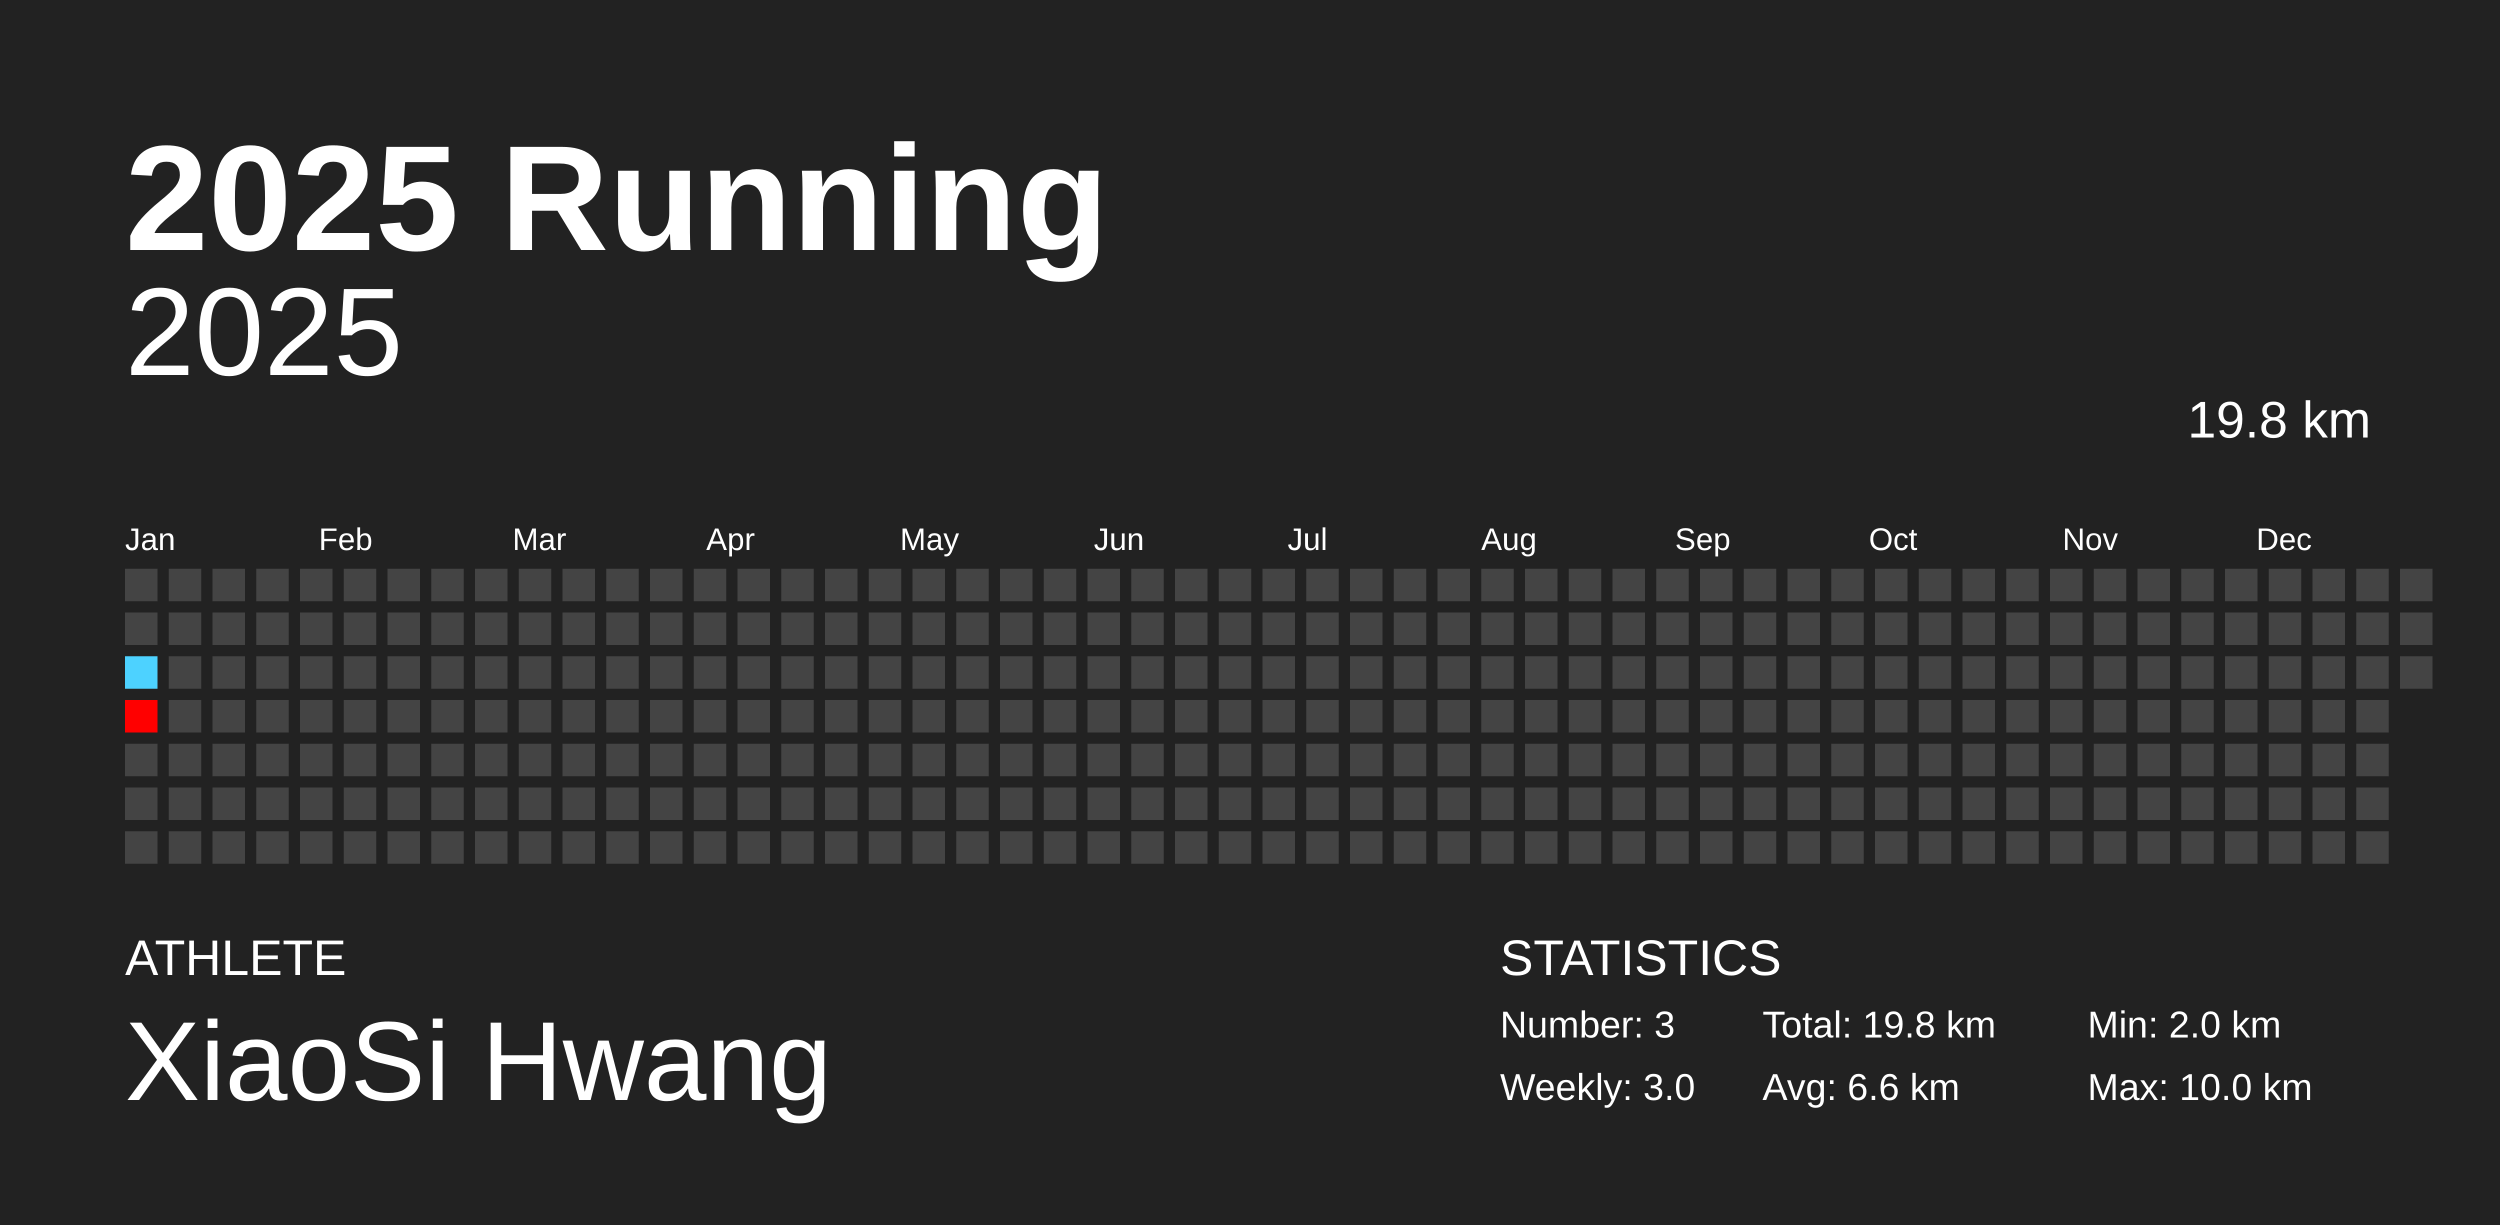
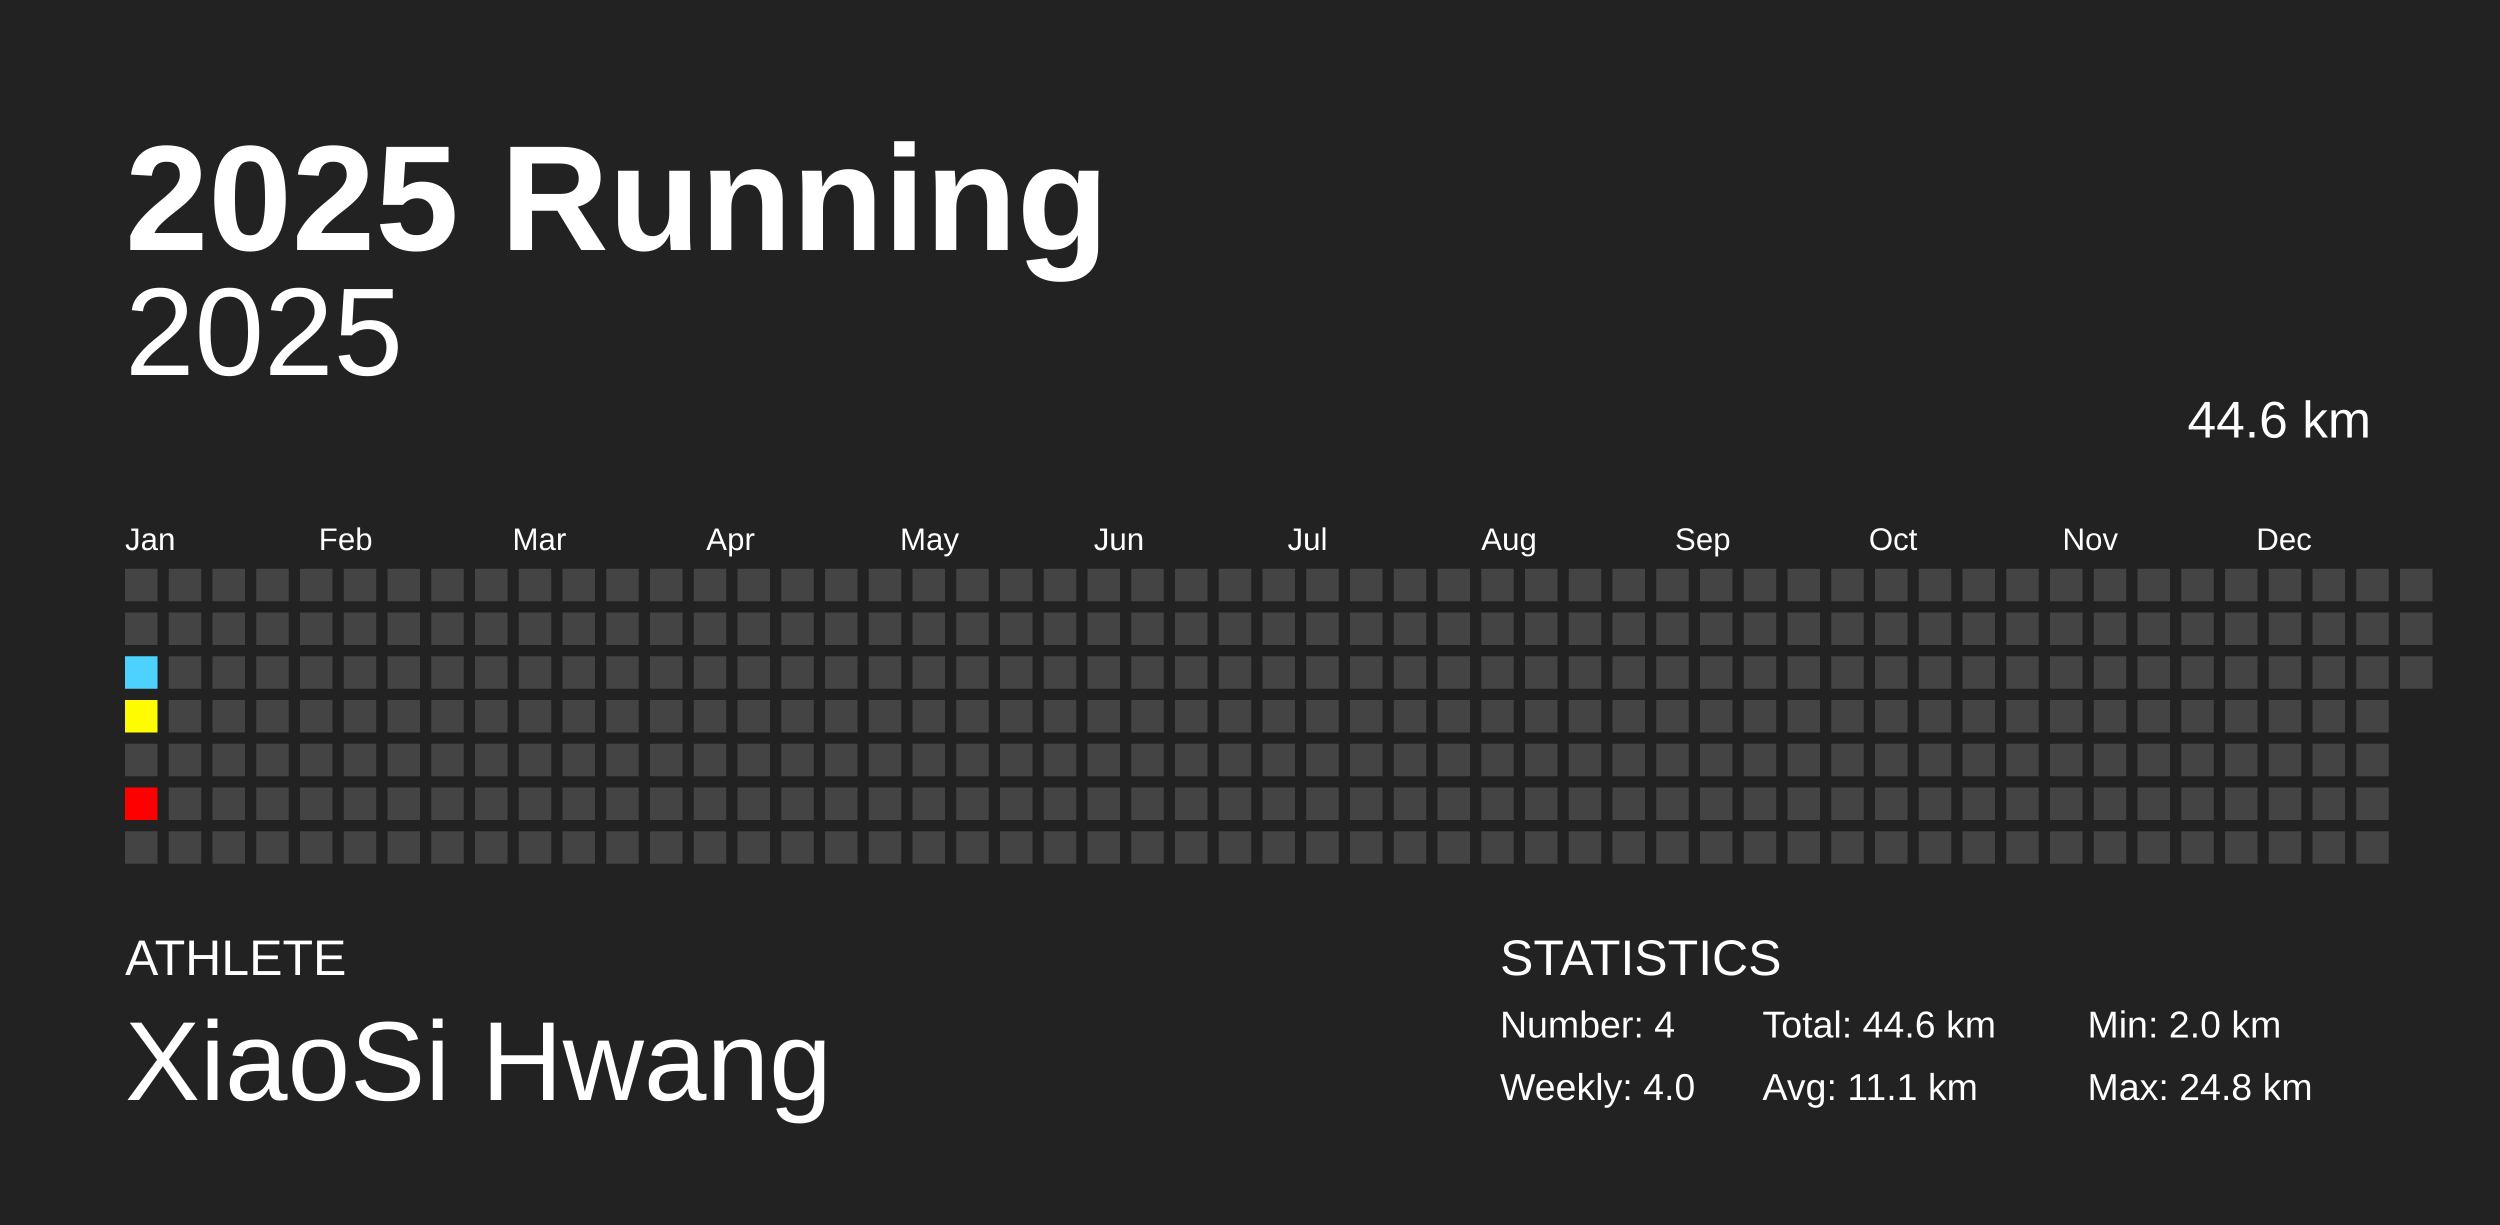
<svg xmlns="http://www.w3.org/2000/svg" baseProfile="full" height="98mm" version="1.1" viewBox="0,0,200,98" width="200mm">
  <defs />
  <rect fill="#222222" height="98" width="200" x="0" y="0" />
  <text fill="#FFFFFF" style="font-size:12px; font-family:Arial; font-weight:bold;" x="10" y="20">2025 Running</text>
  <text fill="#FFFFFF" style="font-size:4px; font-family:Arial" x="10" y="78">ATHLETE</text>
  <text fill="#FFFFFF" style="font-size:9px; font-family:Arial" x="10" y="88">XiaoSi Hwang</text>
  <text fill="#FFFFFF" style="font-size:4px; font-family:Arial" x="120" y="78">STATISTICS</text>
-   <text fill="#FFFFFF" style="font-size:3px; font-family:Arial" x="120" y="83">Number: 3</text>
-   <text fill="#FFFFFF" style="font-size:3px; font-family:Arial" x="120" y="88">Weekly: 3.0</text>
-   <text fill="#FFFFFF" style="font-size:3px; font-family:Arial" x="141" y="83">Total: 19.8 km</text>
-   <text fill="#FFFFFF" style="font-size:3px; font-family:Arial" x="141" y="88">Avg: 6.6 km</text>
+   <text fill="#FFFFFF" style="font-size:3px; font-family:Arial" x="120" y="83">Number: 4</text>
+   <text fill="#FFFFFF" style="font-size:3px; font-family:Arial" x="120" y="88">Weekly: 4.0</text>
+   <text fill="#FFFFFF" style="font-size:3px; font-family:Arial" x="141" y="83">Total: 44.6 km</text>
+   <text fill="#FFFFFF" style="font-size:3px; font-family:Arial" x="141" y="88">Avg: 11.1 km</text>
  <text fill="#FFFFFF" style="font-size:3px; font-family:Arial" x="167" y="83">Min: 2.0 km</text>
-   <text fill="#FFFFFF" style="font-size:3px; font-family:Arial" x="167" y="88">Max: 10.0 km</text>
+   <text fill="#FFFFFF" style="font-size:3px; font-family:Arial" x="167" y="88">Max: 24.8 km</text>
  <text alignment-baseline="hanging" fill="#FFFFFF" style="font-size:10.0px; font-family:Arial;" x="10" y="30">2025</text>
-   <text alignment-baseline="hanging" fill="#FFFFFF" style="font-size:4.125px; font-family:Arial;" x="175" y="35">19.8 km</text>
+   <text alignment-baseline="hanging" fill="#FFFFFF" style="font-size:4.125px; font-family:Arial;" x="175" y="35">44.6 km</text>
  <text fill="#FFFFFF" style="font-size:2.5px; font-family:Arial" x="10.0" y="44">Jan</text>
  <text fill="#FFFFFF" style="font-size:2.5px; font-family:Arial" x="25.5" y="44">Feb</text>
  <text fill="#FFFFFF" style="font-size:2.5px; font-family:Arial" x="41.0" y="44">Mar</text>
  <text fill="#FFFFFF" style="font-size:2.5px; font-family:Arial" x="56.5" y="44">Apr</text>
  <text fill="#FFFFFF" style="font-size:2.5px; font-family:Arial" x="72.0" y="44">May</text>
  <text fill="#FFFFFF" style="font-size:2.5px; font-family:Arial" x="87.5" y="44">Jun</text>
  <text fill="#FFFFFF" style="font-size:2.5px; font-family:Arial" x="103.0" y="44">Jul</text>
  <text fill="#FFFFFF" style="font-size:2.5px; font-family:Arial" x="118.5" y="44">Aug</text>
  <text fill="#FFFFFF" style="font-size:2.5px; font-family:Arial" x="134.0" y="44">Sep</text>
  <text fill="#FFFFFF" style="font-size:2.5px; font-family:Arial" x="149.5" y="44">Oct</text>
  <text fill="#FFFFFF" style="font-size:2.5px; font-family:Arial" x="165.0" y="44">Nov</text>
  <text fill="#FFFFFF" style="font-size:2.5px; font-family:Arial" x="180.5" y="44">Dec</text>
  <rect fill="#444444" height="2.6" width="2.6" x="10.0" y="45.5" />
  <rect fill="#444444" height="2.6" width="2.6" x="10.0" y="49.0" />
  <rect fill="#4dd2ff" height="2.6" width="2.6" x="10.0" y="52.5" />
-   <rect fill="#ff0000" height="2.6" width="2.6" x="10.0" y="56.0" />
+   <rect fill="#fffb00" height="2.6" width="2.6" x="10.0" y="56.0" />
  <rect fill="#444444" height="2.6" width="2.6" x="10.0" y="59.5" />
-   <rect fill="#444444" height="2.6" width="2.6" x="10.0" y="63.0" />
+   <rect fill="red" height="2.6" width="2.6" x="10.0" y="63.0" />
  <rect fill="#444444" height="2.6" width="2.6" x="10.0" y="66.5" />
  <rect fill="#444444" height="2.6" width="2.6" x="13.5" y="45.5" />
  <rect fill="#444444" height="2.6" width="2.6" x="13.5" y="49.0" />
  <rect fill="#444444" height="2.6" width="2.6" x="13.5" y="52.5" />
  <rect fill="#444444" height="2.6" width="2.6" x="13.5" y="56.0" />
  <rect fill="#444444" height="2.6" width="2.6" x="13.5" y="59.5" />
  <rect fill="#444444" height="2.6" width="2.6" x="13.5" y="63.0" />
  <rect fill="#444444" height="2.6" width="2.6" x="13.5" y="66.5" />
  <rect fill="#444444" height="2.6" width="2.6" x="17.0" y="45.5" />
  <rect fill="#444444" height="2.6" width="2.6" x="17.0" y="49.0" />
  <rect fill="#444444" height="2.6" width="2.6" x="17.0" y="52.5" />
  <rect fill="#444444" height="2.6" width="2.6" x="17.0" y="56.0" />
  <rect fill="#444444" height="2.6" width="2.6" x="17.0" y="59.5" />
  <rect fill="#444444" height="2.6" width="2.6" x="17.0" y="63.0" />
  <rect fill="#444444" height="2.6" width="2.6" x="17.0" y="66.5" />
  <rect fill="#444444" height="2.6" width="2.6" x="20.5" y="45.5" />
  <rect fill="#444444" height="2.6" width="2.6" x="20.5" y="49.0" />
  <rect fill="#444444" height="2.6" width="2.6" x="20.5" y="52.5" />
  <rect fill="#444444" height="2.6" width="2.6" x="20.5" y="56.0" />
  <rect fill="#444444" height="2.6" width="2.6" x="20.5" y="59.5" />
  <rect fill="#444444" height="2.6" width="2.6" x="20.5" y="63.0" />
  <rect fill="#444444" height="2.6" width="2.6" x="20.5" y="66.5" />
  <rect fill="#444444" height="2.6" width="2.6" x="24.0" y="45.5" />
  <rect fill="#444444" height="2.6" width="2.6" x="24.0" y="49.0" />
  <rect fill="#444444" height="2.6" width="2.6" x="24.0" y="52.5" />
  <rect fill="#444444" height="2.6" width="2.6" x="24.0" y="56.0" />
  <rect fill="#444444" height="2.6" width="2.6" x="24.0" y="59.5" />
  <rect fill="#444444" height="2.6" width="2.6" x="24.0" y="63.0" />
  <rect fill="#444444" height="2.6" width="2.6" x="24.0" y="66.5" />
  <rect fill="#444444" height="2.6" width="2.6" x="27.5" y="45.5" />
  <rect fill="#444444" height="2.6" width="2.6" x="27.5" y="49.0" />
  <rect fill="#444444" height="2.6" width="2.6" x="27.5" y="52.5" />
  <rect fill="#444444" height="2.6" width="2.6" x="27.5" y="56.0" />
  <rect fill="#444444" height="2.6" width="2.6" x="27.5" y="59.5" />
  <rect fill="#444444" height="2.6" width="2.6" x="27.5" y="63.0" />
  <rect fill="#444444" height="2.6" width="2.6" x="27.5" y="66.5" />
  <rect fill="#444444" height="2.6" width="2.6" x="31.0" y="45.5" />
  <rect fill="#444444" height="2.6" width="2.6" x="31.0" y="49.0" />
  <rect fill="#444444" height="2.6" width="2.6" x="31.0" y="52.5" />
  <rect fill="#444444" height="2.6" width="2.6" x="31.0" y="56.0" />
  <rect fill="#444444" height="2.6" width="2.6" x="31.0" y="59.5" />
  <rect fill="#444444" height="2.6" width="2.6" x="31.0" y="63.0" />
  <rect fill="#444444" height="2.6" width="2.6" x="31.0" y="66.5" />
  <rect fill="#444444" height="2.6" width="2.6" x="34.5" y="45.5" />
  <rect fill="#444444" height="2.6" width="2.6" x="34.5" y="49.0" />
  <rect fill="#444444" height="2.6" width="2.6" x="34.5" y="52.5" />
  <rect fill="#444444" height="2.6" width="2.6" x="34.5" y="56.0" />
  <rect fill="#444444" height="2.6" width="2.6" x="34.5" y="59.5" />
  <rect fill="#444444" height="2.6" width="2.6" x="34.5" y="63.0" />
  <rect fill="#444444" height="2.6" width="2.6" x="34.5" y="66.5" />
  <rect fill="#444444" height="2.6" width="2.6" x="38.0" y="45.5" />
  <rect fill="#444444" height="2.6" width="2.6" x="38.0" y="49.0" />
  <rect fill="#444444" height="2.6" width="2.6" x="38.0" y="52.5" />
  <rect fill="#444444" height="2.6" width="2.6" x="38.0" y="56.0" />
  <rect fill="#444444" height="2.6" width="2.6" x="38.0" y="59.5" />
  <rect fill="#444444" height="2.6" width="2.6" x="38.0" y="63.0" />
  <rect fill="#444444" height="2.6" width="2.6" x="38.0" y="66.5" />
  <rect fill="#444444" height="2.6" width="2.6" x="41.5" y="45.5" />
  <rect fill="#444444" height="2.6" width="2.6" x="41.5" y="49.0" />
  <rect fill="#444444" height="2.6" width="2.6" x="41.5" y="52.5" />
  <rect fill="#444444" height="2.6" width="2.6" x="41.5" y="56.0" />
  <rect fill="#444444" height="2.6" width="2.6" x="41.5" y="59.5" />
  <rect fill="#444444" height="2.6" width="2.6" x="41.5" y="63.0" />
  <rect fill="#444444" height="2.6" width="2.6" x="41.5" y="66.5" />
  <rect fill="#444444" height="2.6" width="2.6" x="45.0" y="45.5" />
  <rect fill="#444444" height="2.6" width="2.6" x="45.0" y="49.0" />
  <rect fill="#444444" height="2.6" width="2.6" x="45.0" y="52.5" />
  <rect fill="#444444" height="2.6" width="2.6" x="45.0" y="56.0" />
  <rect fill="#444444" height="2.6" width="2.6" x="45.0" y="59.5" />
  <rect fill="#444444" height="2.6" width="2.6" x="45.0" y="63.0" />
  <rect fill="#444444" height="2.6" width="2.6" x="45.0" y="66.5" />
  <rect fill="#444444" height="2.6" width="2.6" x="48.5" y="45.5" />
  <rect fill="#444444" height="2.6" width="2.6" x="48.5" y="49.0" />
  <rect fill="#444444" height="2.6" width="2.6" x="48.5" y="52.5" />
  <rect fill="#444444" height="2.6" width="2.6" x="48.5" y="56.0" />
  <rect fill="#444444" height="2.6" width="2.6" x="48.5" y="59.5" />
  <rect fill="#444444" height="2.6" width="2.6" x="48.5" y="63.0" />
  <rect fill="#444444" height="2.6" width="2.6" x="48.5" y="66.5" />
  <rect fill="#444444" height="2.6" width="2.6" x="52.0" y="45.5" />
  <rect fill="#444444" height="2.6" width="2.6" x="52.0" y="49.0" />
  <rect fill="#444444" height="2.6" width="2.6" x="52.0" y="52.5" />
  <rect fill="#444444" height="2.6" width="2.6" x="52.0" y="56.0" />
  <rect fill="#444444" height="2.6" width="2.6" x="52.0" y="59.5" />
  <rect fill="#444444" height="2.6" width="2.6" x="52.0" y="63.0" />
  <rect fill="#444444" height="2.6" width="2.6" x="52.0" y="66.5" />
  <rect fill="#444444" height="2.6" width="2.6" x="55.5" y="45.5" />
  <rect fill="#444444" height="2.6" width="2.6" x="55.5" y="49.0" />
  <rect fill="#444444" height="2.6" width="2.6" x="55.5" y="52.5" />
  <rect fill="#444444" height="2.6" width="2.6" x="55.5" y="56.0" />
  <rect fill="#444444" height="2.6" width="2.6" x="55.5" y="59.5" />
  <rect fill="#444444" height="2.6" width="2.6" x="55.5" y="63.0" />
  <rect fill="#444444" height="2.6" width="2.6" x="55.5" y="66.5" />
  <rect fill="#444444" height="2.6" width="2.6" x="59.0" y="45.5" />
  <rect fill="#444444" height="2.6" width="2.6" x="59.0" y="49.0" />
  <rect fill="#444444" height="2.6" width="2.6" x="59.0" y="52.5" />
  <rect fill="#444444" height="2.6" width="2.6" x="59.0" y="56.0" />
  <rect fill="#444444" height="2.6" width="2.6" x="59.0" y="59.5" />
  <rect fill="#444444" height="2.6" width="2.6" x="59.0" y="63.0" />
  <rect fill="#444444" height="2.6" width="2.6" x="59.0" y="66.5" />
  <rect fill="#444444" height="2.6" width="2.6" x="62.5" y="45.5" />
  <rect fill="#444444" height="2.6" width="2.6" x="62.5" y="49.0" />
  <rect fill="#444444" height="2.6" width="2.6" x="62.5" y="52.5" />
  <rect fill="#444444" height="2.6" width="2.6" x="62.5" y="56.0" />
  <rect fill="#444444" height="2.6" width="2.6" x="62.5" y="59.5" />
  <rect fill="#444444" height="2.6" width="2.6" x="62.5" y="63.0" />
  <rect fill="#444444" height="2.6" width="2.6" x="62.5" y="66.5" />
  <rect fill="#444444" height="2.6" width="2.6" x="66.0" y="45.5" />
  <rect fill="#444444" height="2.6" width="2.6" x="66.0" y="49.0" />
  <rect fill="#444444" height="2.6" width="2.6" x="66.0" y="52.5" />
  <rect fill="#444444" height="2.6" width="2.6" x="66.0" y="56.0" />
  <rect fill="#444444" height="2.6" width="2.6" x="66.0" y="59.5" />
  <rect fill="#444444" height="2.6" width="2.6" x="66.0" y="63.0" />
  <rect fill="#444444" height="2.6" width="2.6" x="66.0" y="66.5" />
  <rect fill="#444444" height="2.6" width="2.6" x="69.5" y="45.5" />
  <rect fill="#444444" height="2.6" width="2.6" x="69.5" y="49.0" />
  <rect fill="#444444" height="2.6" width="2.6" x="69.5" y="52.5" />
  <rect fill="#444444" height="2.6" width="2.6" x="69.5" y="56.0" />
  <rect fill="#444444" height="2.6" width="2.6" x="69.5" y="59.5" />
  <rect fill="#444444" height="2.6" width="2.6" x="69.5" y="63.0" />
  <rect fill="#444444" height="2.6" width="2.6" x="69.5" y="66.5" />
  <rect fill="#444444" height="2.6" width="2.6" x="73.0" y="45.5" />
  <rect fill="#444444" height="2.6" width="2.6" x="73.0" y="49.0" />
  <rect fill="#444444" height="2.6" width="2.6" x="73.0" y="52.5" />
  <rect fill="#444444" height="2.6" width="2.6" x="73.0" y="56.0" />
  <rect fill="#444444" height="2.6" width="2.6" x="73.0" y="59.5" />
  <rect fill="#444444" height="2.6" width="2.6" x="73.0" y="63.0" />
  <rect fill="#444444" height="2.6" width="2.6" x="73.0" y="66.5" />
  <rect fill="#444444" height="2.6" width="2.6" x="76.5" y="45.5" />
  <rect fill="#444444" height="2.6" width="2.6" x="76.5" y="49.0" />
  <rect fill="#444444" height="2.6" width="2.6" x="76.5" y="52.5" />
  <rect fill="#444444" height="2.6" width="2.6" x="76.5" y="56.0" />
  <rect fill="#444444" height="2.6" width="2.6" x="76.5" y="59.5" />
  <rect fill="#444444" height="2.6" width="2.6" x="76.5" y="63.0" />
  <rect fill="#444444" height="2.6" width="2.6" x="76.5" y="66.5" />
  <rect fill="#444444" height="2.6" width="2.6" x="80.0" y="45.5" />
  <rect fill="#444444" height="2.6" width="2.6" x="80.0" y="49.0" />
  <rect fill="#444444" height="2.6" width="2.6" x="80.0" y="52.5" />
  <rect fill="#444444" height="2.6" width="2.6" x="80.0" y="56.0" />
  <rect fill="#444444" height="2.6" width="2.6" x="80.0" y="59.5" />
  <rect fill="#444444" height="2.6" width="2.6" x="80.0" y="63.0" />
  <rect fill="#444444" height="2.6" width="2.6" x="80.0" y="66.5" />
  <rect fill="#444444" height="2.6" width="2.6" x="83.5" y="45.5" />
  <rect fill="#444444" height="2.6" width="2.6" x="83.5" y="49.0" />
  <rect fill="#444444" height="2.6" width="2.6" x="83.5" y="52.5" />
  <rect fill="#444444" height="2.6" width="2.6" x="83.5" y="56.0" />
  <rect fill="#444444" height="2.6" width="2.6" x="83.5" y="59.5" />
  <rect fill="#444444" height="2.6" width="2.6" x="83.5" y="63.0" />
  <rect fill="#444444" height="2.6" width="2.6" x="83.5" y="66.5" />
  <rect fill="#444444" height="2.6" width="2.6" x="87.0" y="45.5" />
  <rect fill="#444444" height="2.6" width="2.6" x="87.0" y="49.0" />
  <rect fill="#444444" height="2.6" width="2.6" x="87.0" y="52.5" />
  <rect fill="#444444" height="2.6" width="2.6" x="87.0" y="56.0" />
  <rect fill="#444444" height="2.6" width="2.6" x="87.0" y="59.5" />
  <rect fill="#444444" height="2.6" width="2.6" x="87.0" y="63.0" />
  <rect fill="#444444" height="2.6" width="2.6" x="87.0" y="66.5" />
  <rect fill="#444444" height="2.6" width="2.6" x="90.5" y="45.5" />
  <rect fill="#444444" height="2.6" width="2.6" x="90.5" y="49.0" />
  <rect fill="#444444" height="2.6" width="2.6" x="90.5" y="52.5" />
  <rect fill="#444444" height="2.6" width="2.6" x="90.5" y="56.0" />
  <rect fill="#444444" height="2.6" width="2.6" x="90.5" y="59.5" />
  <rect fill="#444444" height="2.6" width="2.6" x="90.5" y="63.0" />
  <rect fill="#444444" height="2.6" width="2.6" x="90.5" y="66.5" />
  <rect fill="#444444" height="2.6" width="2.6" x="94.0" y="45.5" />
  <rect fill="#444444" height="2.6" width="2.6" x="94.0" y="49.0" />
  <rect fill="#444444" height="2.6" width="2.6" x="94.0" y="52.5" />
  <rect fill="#444444" height="2.6" width="2.6" x="94.0" y="56.0" />
  <rect fill="#444444" height="2.6" width="2.6" x="94.0" y="59.5" />
  <rect fill="#444444" height="2.6" width="2.6" x="94.0" y="63.0" />
  <rect fill="#444444" height="2.6" width="2.6" x="94.0" y="66.5" />
  <rect fill="#444444" height="2.6" width="2.6" x="97.5" y="45.5" />
  <rect fill="#444444" height="2.6" width="2.6" x="97.5" y="49.0" />
  <rect fill="#444444" height="2.6" width="2.6" x="97.5" y="52.5" />
  <rect fill="#444444" height="2.6" width="2.6" x="97.5" y="56.0" />
  <rect fill="#444444" height="2.6" width="2.6" x="97.5" y="59.5" />
  <rect fill="#444444" height="2.6" width="2.6" x="97.5" y="63.0" />
  <rect fill="#444444" height="2.6" width="2.6" x="97.5" y="66.5" />
  <rect fill="#444444" height="2.6" width="2.6" x="101.0" y="45.5" />
  <rect fill="#444444" height="2.6" width="2.6" x="101.0" y="49.0" />
  <rect fill="#444444" height="2.6" width="2.6" x="101.0" y="52.5" />
  <rect fill="#444444" height="2.6" width="2.6" x="101.0" y="56.0" />
  <rect fill="#444444" height="2.6" width="2.6" x="101.0" y="59.5" />
  <rect fill="#444444" height="2.6" width="2.6" x="101.0" y="63.0" />
  <rect fill="#444444" height="2.6" width="2.6" x="101.0" y="66.5" />
  <rect fill="#444444" height="2.6" width="2.6" x="104.5" y="45.5" />
  <rect fill="#444444" height="2.6" width="2.6" x="104.5" y="49.0" />
  <rect fill="#444444" height="2.6" width="2.6" x="104.5" y="52.5" />
  <rect fill="#444444" height="2.6" width="2.6" x="104.5" y="56.0" />
  <rect fill="#444444" height="2.6" width="2.6" x="104.5" y="59.5" />
  <rect fill="#444444" height="2.6" width="2.6" x="104.5" y="63.0" />
  <rect fill="#444444" height="2.6" width="2.6" x="104.5" y="66.5" />
  <rect fill="#444444" height="2.6" width="2.6" x="108.0" y="45.5" />
  <rect fill="#444444" height="2.6" width="2.6" x="108.0" y="49.0" />
  <rect fill="#444444" height="2.6" width="2.6" x="108.0" y="52.5" />
  <rect fill="#444444" height="2.6" width="2.6" x="108.0" y="56.0" />
  <rect fill="#444444" height="2.6" width="2.6" x="108.0" y="59.5" />
  <rect fill="#444444" height="2.6" width="2.6" x="108.0" y="63.0" />
  <rect fill="#444444" height="2.6" width="2.6" x="108.0" y="66.5" />
  <rect fill="#444444" height="2.6" width="2.6" x="111.5" y="45.5" />
  <rect fill="#444444" height="2.6" width="2.6" x="111.5" y="49.0" />
  <rect fill="#444444" height="2.6" width="2.6" x="111.5" y="52.5" />
  <rect fill="#444444" height="2.6" width="2.6" x="111.5" y="56.0" />
  <rect fill="#444444" height="2.6" width="2.6" x="111.5" y="59.5" />
  <rect fill="#444444" height="2.6" width="2.6" x="111.5" y="63.0" />
  <rect fill="#444444" height="2.6" width="2.6" x="111.5" y="66.5" />
  <rect fill="#444444" height="2.6" width="2.6" x="115.0" y="45.5" />
  <rect fill="#444444" height="2.6" width="2.6" x="115.0" y="49.0" />
  <rect fill="#444444" height="2.6" width="2.6" x="115.0" y="52.5" />
  <rect fill="#444444" height="2.6" width="2.6" x="115.0" y="56.0" />
  <rect fill="#444444" height="2.6" width="2.6" x="115.0" y="59.5" />
  <rect fill="#444444" height="2.6" width="2.6" x="115.0" y="63.0" />
  <rect fill="#444444" height="2.6" width="2.6" x="115.0" y="66.5" />
  <rect fill="#444444" height="2.6" width="2.6" x="118.5" y="45.5" />
  <rect fill="#444444" height="2.6" width="2.6" x="118.5" y="49.0" />
  <rect fill="#444444" height="2.6" width="2.6" x="118.5" y="52.5" />
  <rect fill="#444444" height="2.6" width="2.6" x="118.5" y="56.0" />
  <rect fill="#444444" height="2.6" width="2.6" x="118.5" y="59.5" />
  <rect fill="#444444" height="2.6" width="2.6" x="118.5" y="63.0" />
  <rect fill="#444444" height="2.6" width="2.6" x="118.5" y="66.5" />
  <rect fill="#444444" height="2.6" width="2.6" x="122.0" y="45.5" />
  <rect fill="#444444" height="2.6" width="2.6" x="122.0" y="49.0" />
  <rect fill="#444444" height="2.6" width="2.6" x="122.0" y="52.5" />
  <rect fill="#444444" height="2.6" width="2.6" x="122.0" y="56.0" />
  <rect fill="#444444" height="2.6" width="2.6" x="122.0" y="59.5" />
  <rect fill="#444444" height="2.6" width="2.6" x="122.0" y="63.0" />
  <rect fill="#444444" height="2.6" width="2.6" x="122.0" y="66.5" />
  <rect fill="#444444" height="2.6" width="2.6" x="125.5" y="45.5" />
  <rect fill="#444444" height="2.6" width="2.6" x="125.5" y="49.0" />
  <rect fill="#444444" height="2.6" width="2.6" x="125.5" y="52.5" />
  <rect fill="#444444" height="2.6" width="2.6" x="125.5" y="56.0" />
  <rect fill="#444444" height="2.6" width="2.6" x="125.5" y="59.5" />
  <rect fill="#444444" height="2.6" width="2.6" x="125.5" y="63.0" />
  <rect fill="#444444" height="2.6" width="2.6" x="125.5" y="66.5" />
  <rect fill="#444444" height="2.6" width="2.6" x="129.0" y="45.5" />
  <rect fill="#444444" height="2.6" width="2.6" x="129.0" y="49.0" />
  <rect fill="#444444" height="2.6" width="2.6" x="129.0" y="52.5" />
  <rect fill="#444444" height="2.6" width="2.6" x="129.0" y="56.0" />
  <rect fill="#444444" height="2.6" width="2.6" x="129.0" y="59.5" />
  <rect fill="#444444" height="2.6" width="2.6" x="129.0" y="63.0" />
  <rect fill="#444444" height="2.6" width="2.6" x="129.0" y="66.5" />
  <rect fill="#444444" height="2.6" width="2.6" x="132.5" y="45.5" />
  <rect fill="#444444" height="2.6" width="2.6" x="132.5" y="49.0" />
  <rect fill="#444444" height="2.6" width="2.6" x="132.5" y="52.5" />
  <rect fill="#444444" height="2.6" width="2.6" x="132.5" y="56.0" />
  <rect fill="#444444" height="2.6" width="2.6" x="132.5" y="59.5" />
  <rect fill="#444444" height="2.6" width="2.6" x="132.5" y="63.0" />
  <rect fill="#444444" height="2.6" width="2.6" x="132.5" y="66.5" />
  <rect fill="#444444" height="2.6" width="2.6" x="136.0" y="45.5" />
  <rect fill="#444444" height="2.6" width="2.6" x="136.0" y="49.0" />
  <rect fill="#444444" height="2.6" width="2.6" x="136.0" y="52.5" />
  <rect fill="#444444" height="2.6" width="2.6" x="136.0" y="56.0" />
  <rect fill="#444444" height="2.6" width="2.6" x="136.0" y="59.5" />
  <rect fill="#444444" height="2.6" width="2.6" x="136.0" y="63.0" />
  <rect fill="#444444" height="2.6" width="2.6" x="136.0" y="66.5" />
  <rect fill="#444444" height="2.6" width="2.6" x="139.5" y="45.5" />
  <rect fill="#444444" height="2.6" width="2.6" x="139.5" y="49.0" />
  <rect fill="#444444" height="2.6" width="2.6" x="139.5" y="52.5" />
  <rect fill="#444444" height="2.6" width="2.6" x="139.5" y="56.0" />
  <rect fill="#444444" height="2.6" width="2.6" x="139.5" y="59.5" />
  <rect fill="#444444" height="2.6" width="2.6" x="139.5" y="63.0" />
  <rect fill="#444444" height="2.6" width="2.6" x="139.5" y="66.5" />
  <rect fill="#444444" height="2.6" width="2.6" x="143.0" y="45.5" />
  <rect fill="#444444" height="2.6" width="2.6" x="143.0" y="49.0" />
  <rect fill="#444444" height="2.6" width="2.6" x="143.0" y="52.5" />
  <rect fill="#444444" height="2.6" width="2.6" x="143.0" y="56.0" />
  <rect fill="#444444" height="2.6" width="2.6" x="143.0" y="59.5" />
  <rect fill="#444444" height="2.6" width="2.6" x="143.0" y="63.0" />
  <rect fill="#444444" height="2.6" width="2.6" x="143.0" y="66.5" />
  <rect fill="#444444" height="2.6" width="2.6" x="146.5" y="45.5" />
  <rect fill="#444444" height="2.6" width="2.6" x="146.5" y="49.0" />
  <rect fill="#444444" height="2.6" width="2.6" x="146.5" y="52.5" />
  <rect fill="#444444" height="2.6" width="2.6" x="146.5" y="56.0" />
  <rect fill="#444444" height="2.6" width="2.6" x="146.5" y="59.5" />
  <rect fill="#444444" height="2.6" width="2.6" x="146.5" y="63.0" />
  <rect fill="#444444" height="2.6" width="2.6" x="146.5" y="66.5" />
  <rect fill="#444444" height="2.6" width="2.6" x="150.0" y="45.5" />
  <rect fill="#444444" height="2.6" width="2.6" x="150.0" y="49.0" />
  <rect fill="#444444" height="2.6" width="2.6" x="150.0" y="52.5" />
  <rect fill="#444444" height="2.6" width="2.6" x="150.0" y="56.0" />
  <rect fill="#444444" height="2.6" width="2.6" x="150.0" y="59.5" />
  <rect fill="#444444" height="2.6" width="2.6" x="150.0" y="63.0" />
  <rect fill="#444444" height="2.6" width="2.6" x="150.0" y="66.5" />
  <rect fill="#444444" height="2.6" width="2.6" x="153.5" y="45.5" />
  <rect fill="#444444" height="2.6" width="2.6" x="153.5" y="49.0" />
  <rect fill="#444444" height="2.6" width="2.6" x="153.5" y="52.5" />
  <rect fill="#444444" height="2.6" width="2.6" x="153.5" y="56.0" />
  <rect fill="#444444" height="2.6" width="2.6" x="153.5" y="59.5" />
  <rect fill="#444444" height="2.6" width="2.6" x="153.5" y="63.0" />
  <rect fill="#444444" height="2.6" width="2.6" x="153.5" y="66.5" />
  <rect fill="#444444" height="2.6" width="2.6" x="157.0" y="45.5" />
  <rect fill="#444444" height="2.6" width="2.6" x="157.0" y="49.0" />
  <rect fill="#444444" height="2.6" width="2.6" x="157.0" y="52.5" />
  <rect fill="#444444" height="2.6" width="2.6" x="157.0" y="56.0" />
  <rect fill="#444444" height="2.6" width="2.6" x="157.0" y="59.5" />
  <rect fill="#444444" height="2.6" width="2.6" x="157.0" y="63.0" />
  <rect fill="#444444" height="2.6" width="2.6" x="157.0" y="66.5" />
  <rect fill="#444444" height="2.6" width="2.6" x="160.5" y="45.5" />
  <rect fill="#444444" height="2.6" width="2.6" x="160.5" y="49.0" />
  <rect fill="#444444" height="2.6" width="2.6" x="160.5" y="52.5" />
  <rect fill="#444444" height="2.6" width="2.6" x="160.5" y="56.0" />
  <rect fill="#444444" height="2.6" width="2.6" x="160.5" y="59.5" />
  <rect fill="#444444" height="2.6" width="2.6" x="160.5" y="63.0" />
  <rect fill="#444444" height="2.6" width="2.6" x="160.5" y="66.5" />
  <rect fill="#444444" height="2.6" width="2.6" x="164.0" y="45.5" />
  <rect fill="#444444" height="2.6" width="2.6" x="164.0" y="49.0" />
  <rect fill="#444444" height="2.6" width="2.6" x="164.0" y="52.5" />
  <rect fill="#444444" height="2.6" width="2.6" x="164.0" y="56.0" />
  <rect fill="#444444" height="2.6" width="2.6" x="164.0" y="59.5" />
  <rect fill="#444444" height="2.6" width="2.6" x="164.0" y="63.0" />
  <rect fill="#444444" height="2.6" width="2.6" x="164.0" y="66.5" />
  <rect fill="#444444" height="2.6" width="2.6" x="167.5" y="45.5" />
  <rect fill="#444444" height="2.6" width="2.6" x="167.5" y="49.0" />
  <rect fill="#444444" height="2.6" width="2.6" x="167.5" y="52.5" />
  <rect fill="#444444" height="2.6" width="2.6" x="167.5" y="56.0" />
  <rect fill="#444444" height="2.6" width="2.6" x="167.5" y="59.5" />
  <rect fill="#444444" height="2.6" width="2.6" x="167.5" y="63.0" />
  <rect fill="#444444" height="2.6" width="2.6" x="167.5" y="66.5" />
  <rect fill="#444444" height="2.6" width="2.6" x="171.0" y="45.5" />
  <rect fill="#444444" height="2.6" width="2.6" x="171.0" y="49.0" />
  <rect fill="#444444" height="2.6" width="2.6" x="171.0" y="52.5" />
  <rect fill="#444444" height="2.6" width="2.6" x="171.0" y="56.0" />
  <rect fill="#444444" height="2.6" width="2.6" x="171.0" y="59.5" />
  <rect fill="#444444" height="2.6" width="2.6" x="171.0" y="63.0" />
  <rect fill="#444444" height="2.6" width="2.6" x="171.0" y="66.5" />
  <rect fill="#444444" height="2.6" width="2.6" x="174.5" y="45.5" />
  <rect fill="#444444" height="2.6" width="2.6" x="174.5" y="49.0" />
  <rect fill="#444444" height="2.6" width="2.6" x="174.5" y="52.5" />
  <rect fill="#444444" height="2.6" width="2.6" x="174.5" y="56.0" />
  <rect fill="#444444" height="2.6" width="2.6" x="174.5" y="59.5" />
  <rect fill="#444444" height="2.6" width="2.6" x="174.5" y="63.0" />
  <rect fill="#444444" height="2.6" width="2.6" x="174.5" y="66.5" />
  <rect fill="#444444" height="2.6" width="2.6" x="178.0" y="45.5" />
  <rect fill="#444444" height="2.6" width="2.6" x="178.0" y="49.0" />
  <rect fill="#444444" height="2.6" width="2.6" x="178.0" y="52.5" />
  <rect fill="#444444" height="2.6" width="2.6" x="178.0" y="56.0" />
  <rect fill="#444444" height="2.6" width="2.6" x="178.0" y="59.5" />
  <rect fill="#444444" height="2.6" width="2.6" x="178.0" y="63.0" />
  <rect fill="#444444" height="2.6" width="2.6" x="178.0" y="66.5" />
  <rect fill="#444444" height="2.6" width="2.6" x="181.5" y="45.5" />
  <rect fill="#444444" height="2.6" width="2.6" x="181.5" y="49.0" />
  <rect fill="#444444" height="2.6" width="2.6" x="181.5" y="52.5" />
  <rect fill="#444444" height="2.6" width="2.6" x="181.5" y="56.0" />
  <rect fill="#444444" height="2.6" width="2.6" x="181.5" y="59.5" />
  <rect fill="#444444" height="2.6" width="2.6" x="181.5" y="63.0" />
  <rect fill="#444444" height="2.6" width="2.6" x="181.5" y="66.5" />
  <rect fill="#444444" height="2.6" width="2.6" x="185.0" y="45.5" />
  <rect fill="#444444" height="2.6" width="2.6" x="185.0" y="49.0" />
  <rect fill="#444444" height="2.6" width="2.6" x="185.0" y="52.5" />
  <rect fill="#444444" height="2.6" width="2.6" x="185.0" y="56.0" />
  <rect fill="#444444" height="2.6" width="2.6" x="185.0" y="59.5" />
  <rect fill="#444444" height="2.6" width="2.6" x="185.0" y="63.0" />
  <rect fill="#444444" height="2.6" width="2.6" x="185.0" y="66.5" />
  <rect fill="#444444" height="2.6" width="2.6" x="188.5" y="45.5" />
  <rect fill="#444444" height="2.6" width="2.6" x="188.5" y="49.0" />
  <rect fill="#444444" height="2.6" width="2.6" x="188.5" y="52.5" />
  <rect fill="#444444" height="2.6" width="2.6" x="188.5" y="56.0" />
  <rect fill="#444444" height="2.6" width="2.6" x="188.5" y="59.5" />
  <rect fill="#444444" height="2.6" width="2.6" x="188.5" y="63.0" />
  <rect fill="#444444" height="2.6" width="2.6" x="188.5" y="66.5" />
  <rect fill="#444444" height="2.6" width="2.6" x="192.0" y="45.5" />
  <rect fill="#444444" height="2.6" width="2.6" x="192.0" y="49.0" />
  <rect fill="#444444" height="2.6" width="2.6" x="192.0" y="52.5" />
</svg>
